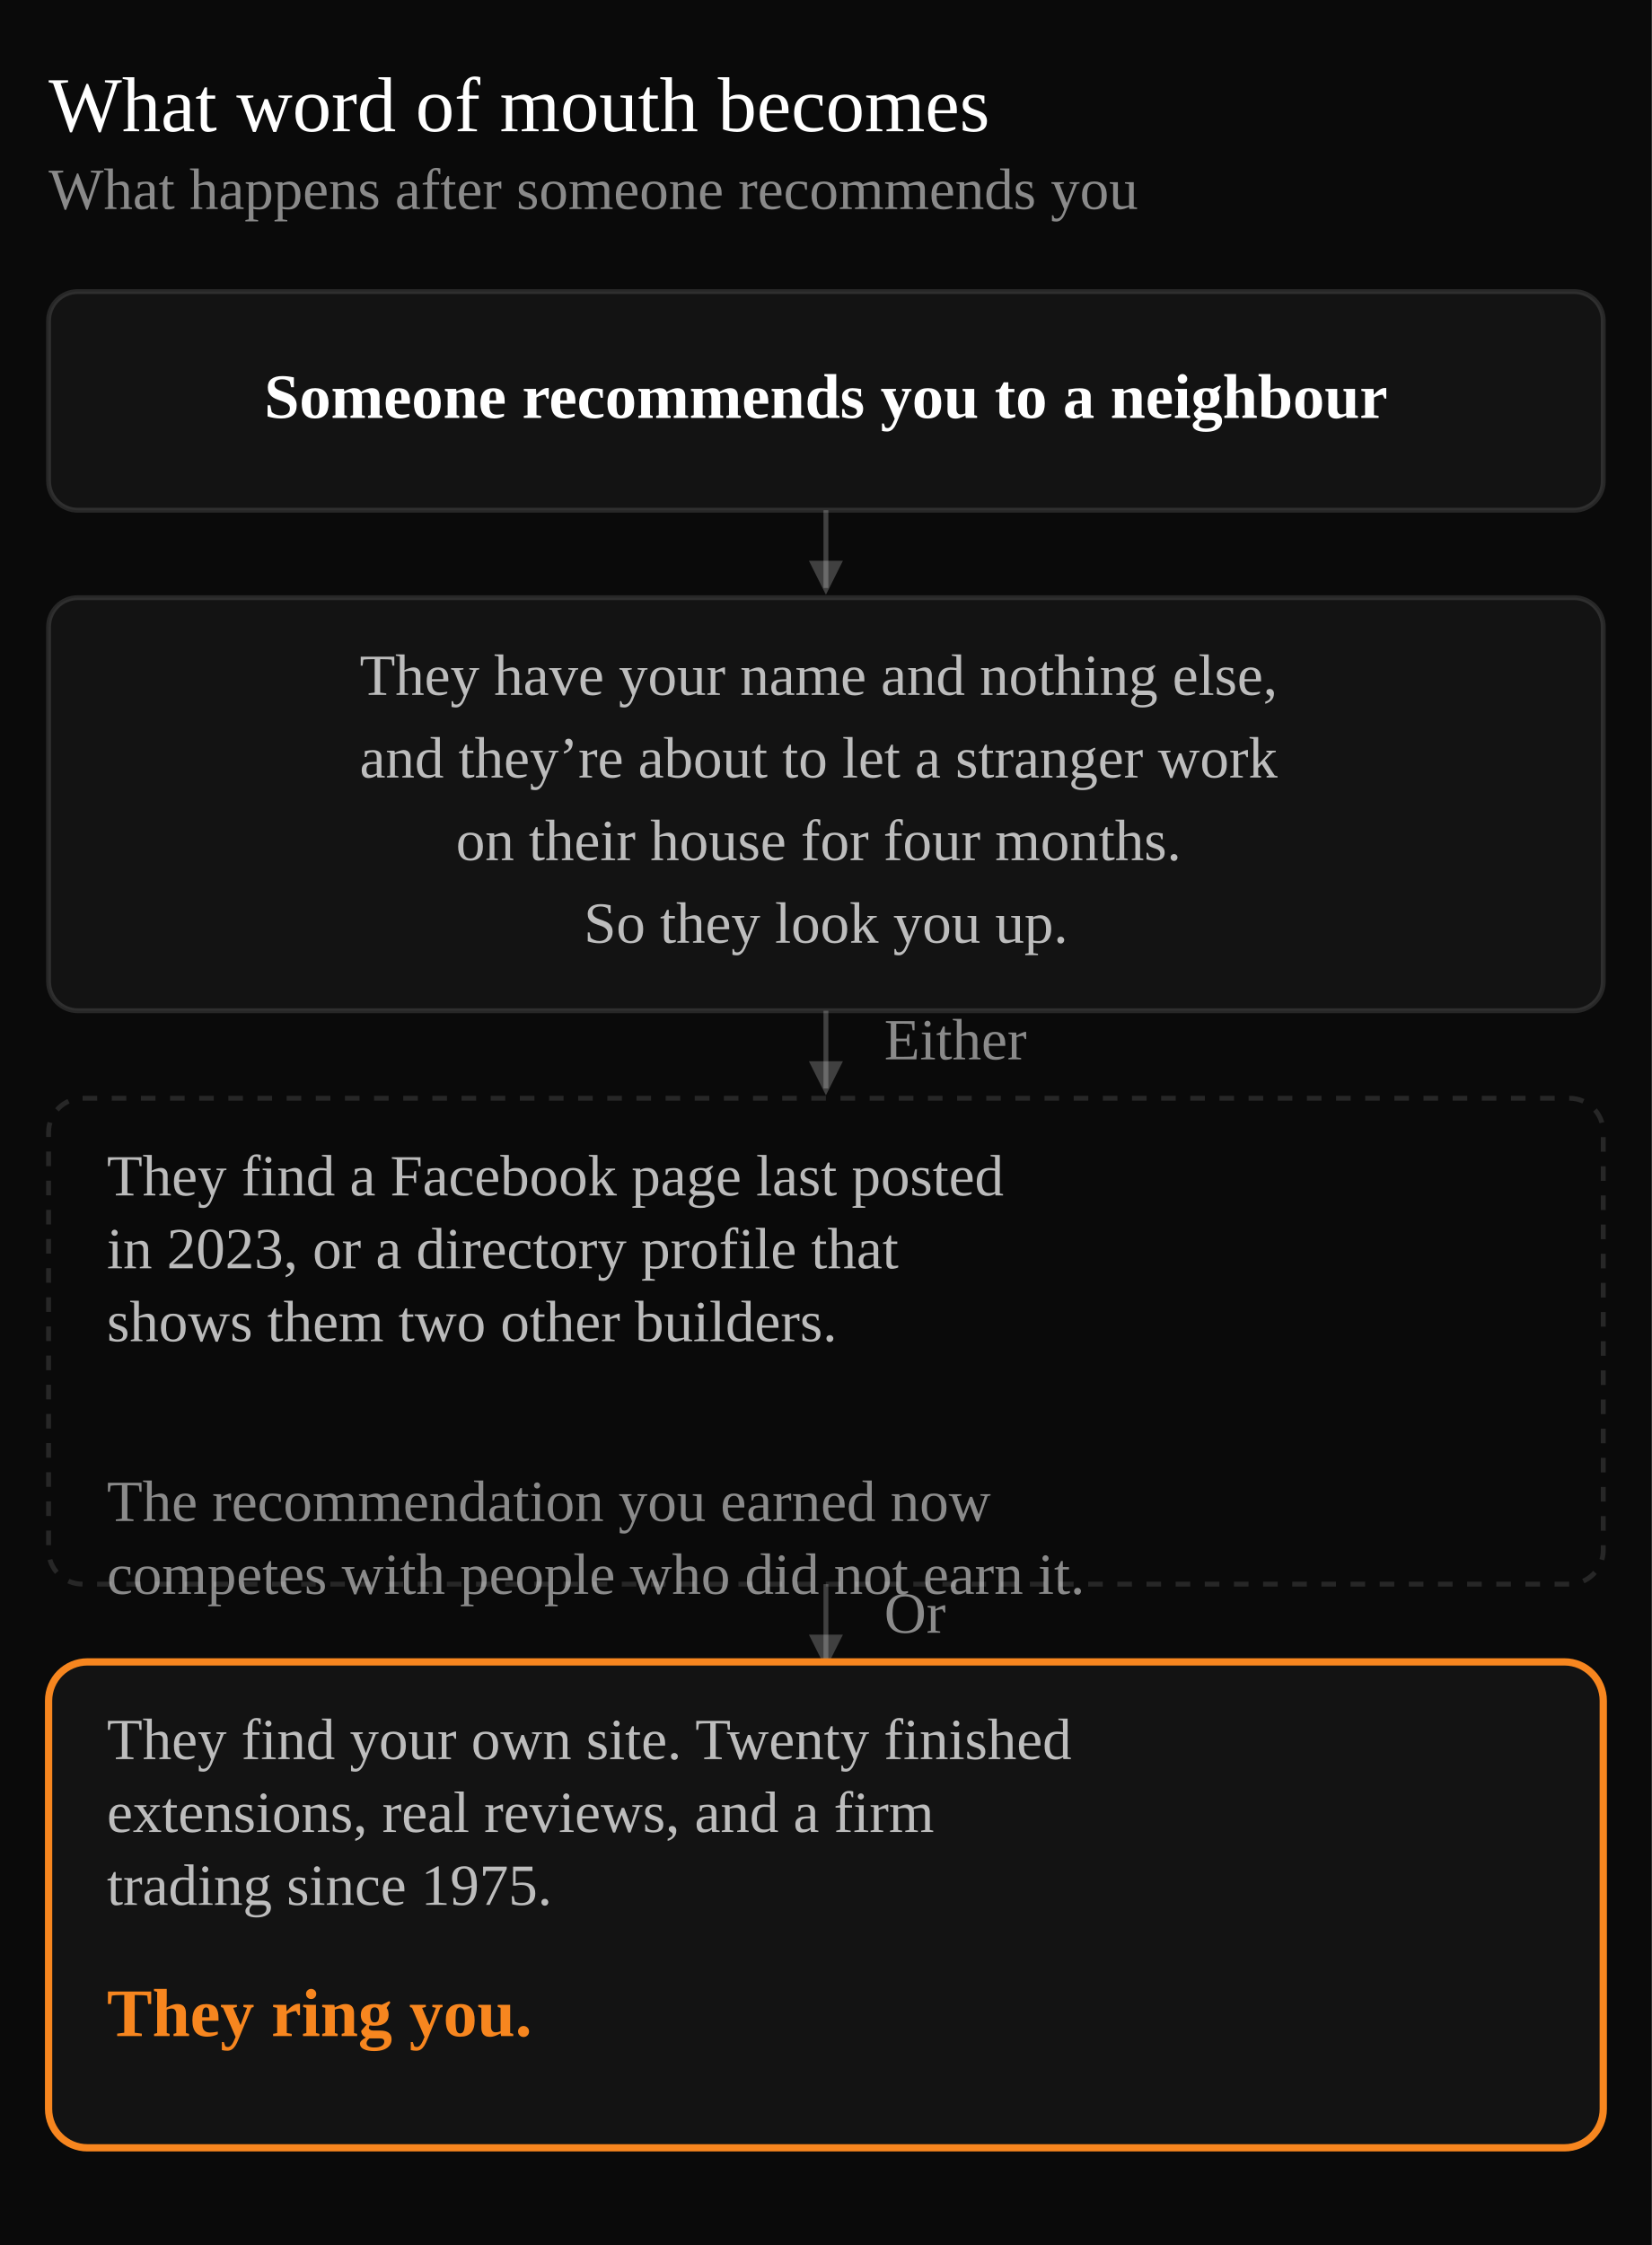
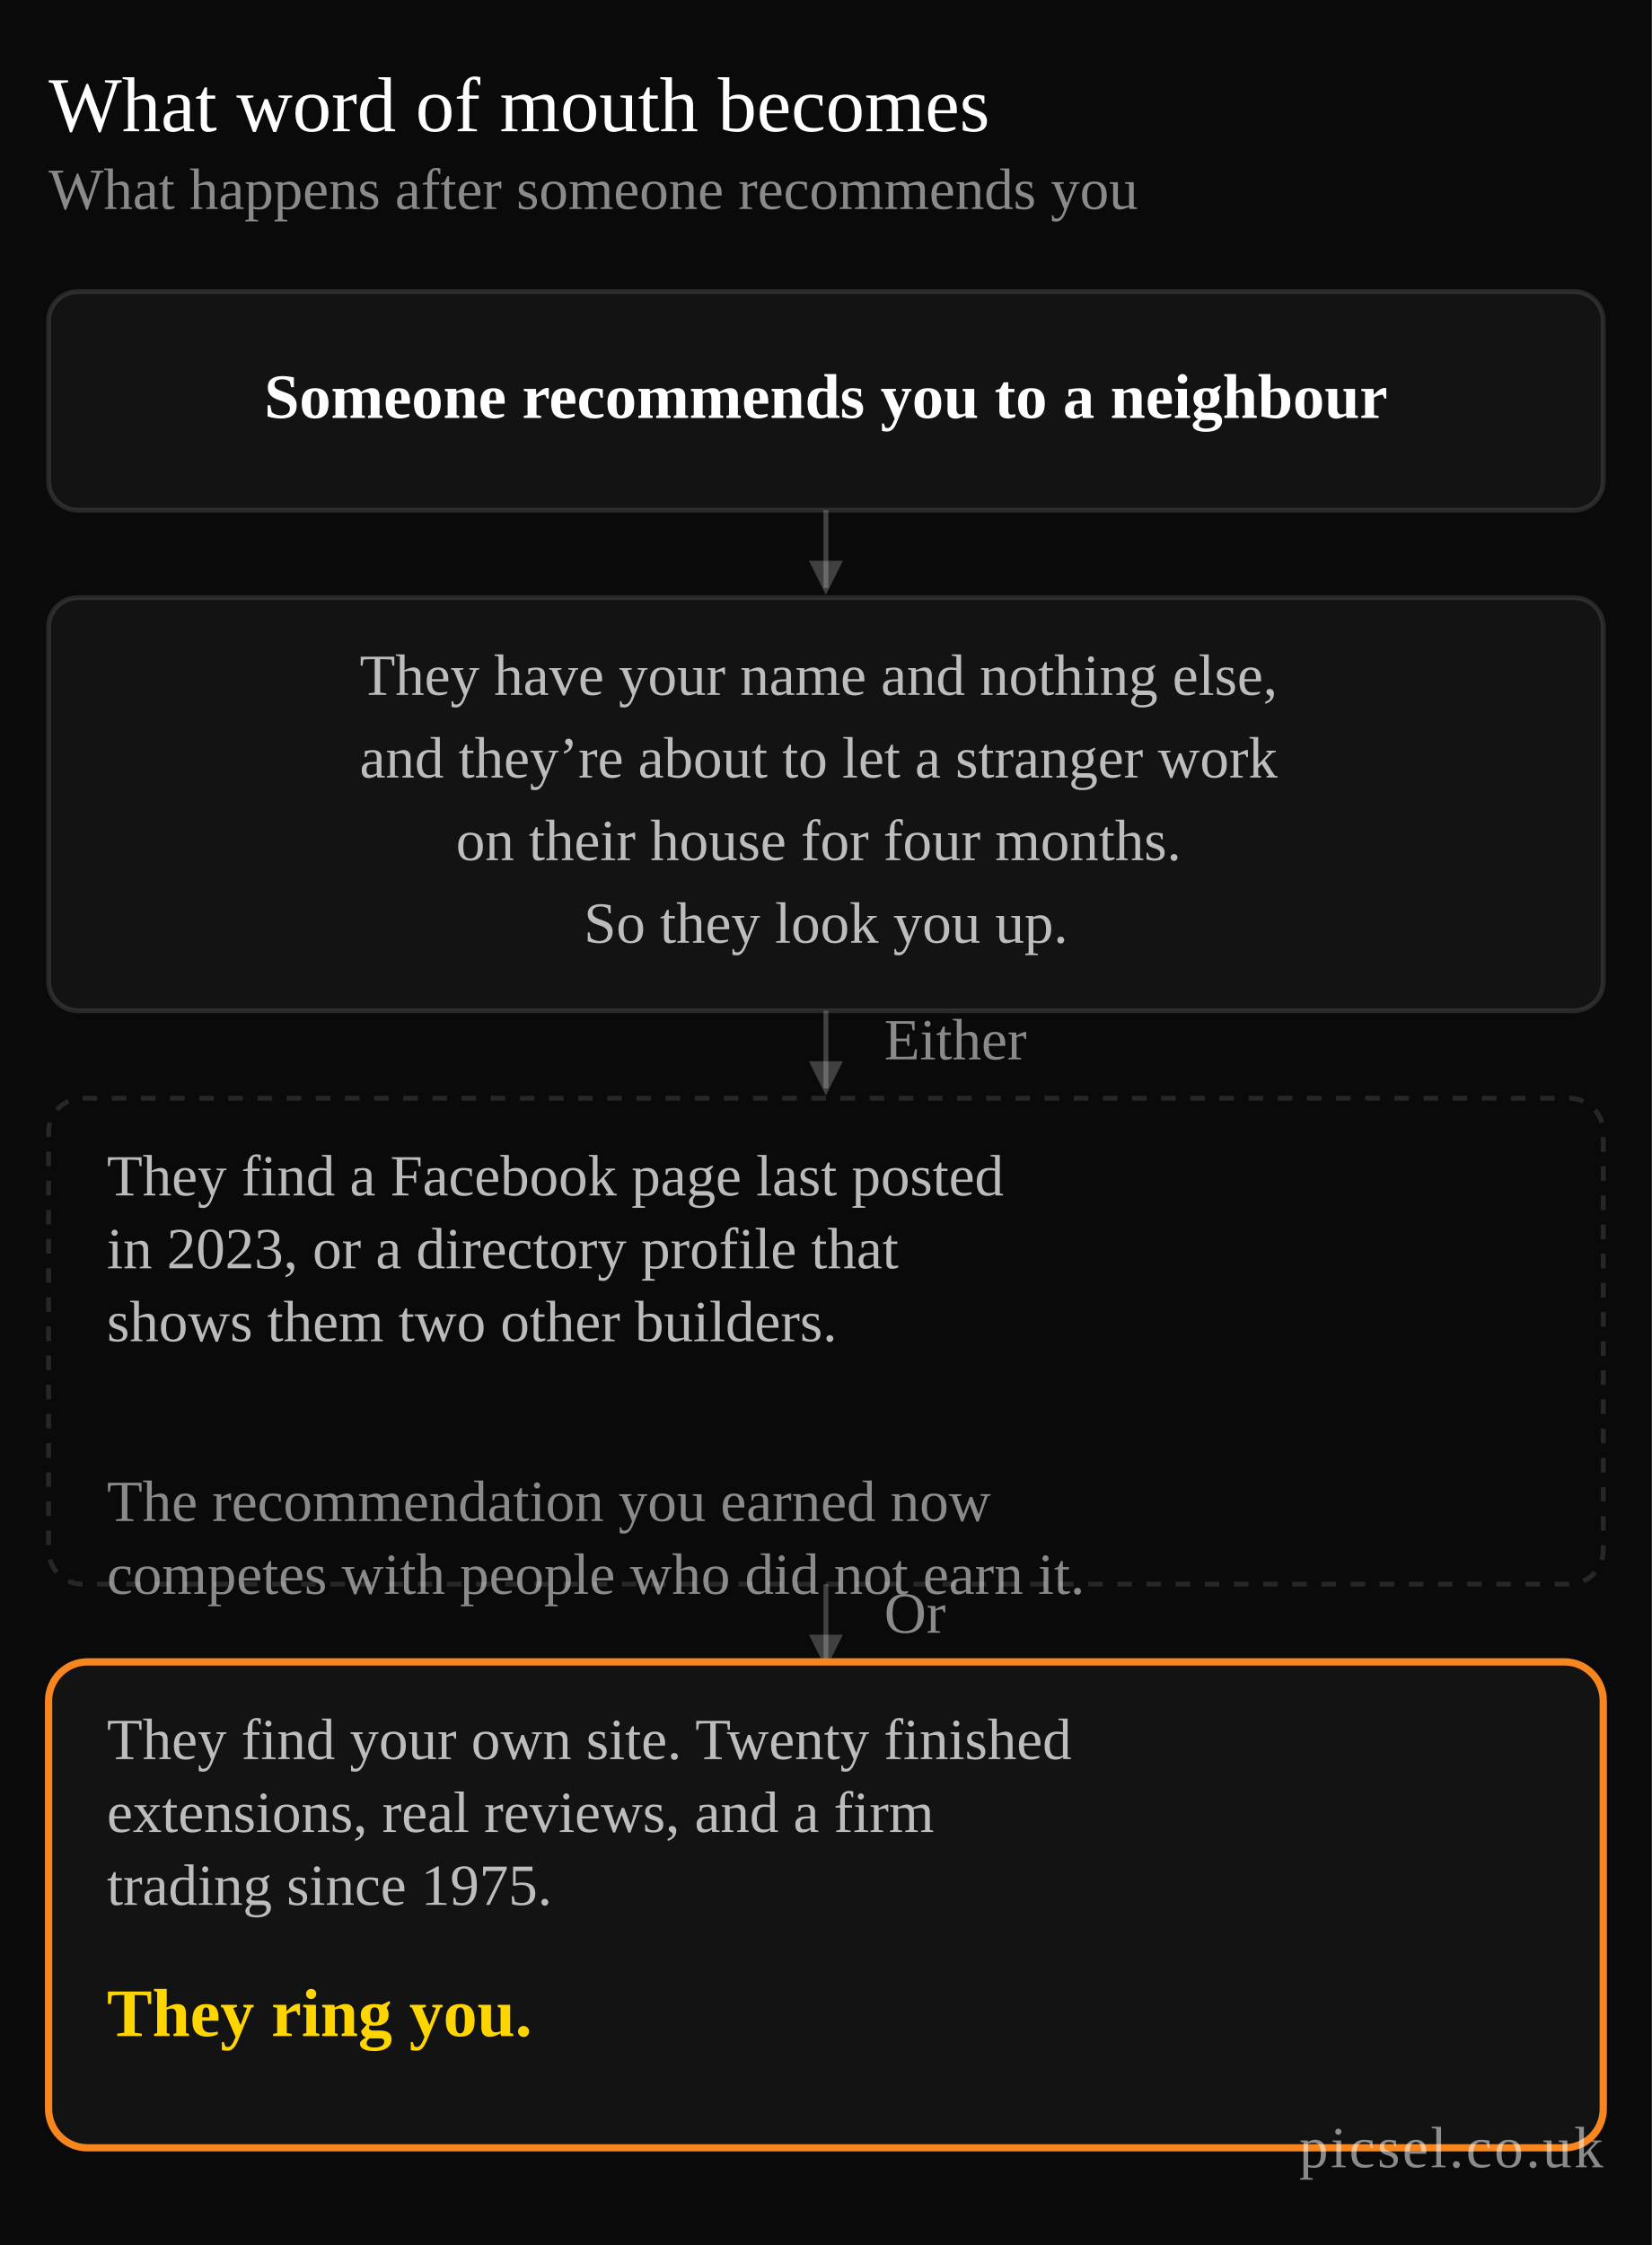
<svg xmlns="http://www.w3.org/2000/svg" viewBox="0 0 680 924" role="img" aria-labelledby="womTitle womDesc" font-family="var(--font-body, 'Lexend', ui-sans-serif, system-ui, sans-serif)">
  <rect width="680" height="924" fill="var(--bg, #0a0a0a)" />
  <defs>
    <marker id="arw" viewBox="0 0 10 10" refX="8" refY="5" markerWidth="7" markerHeight="7" orient="auto">
      <path d="M0 0 L10 5 L0 10 z" fill="var(--line-strong, rgba(255,255,255,0.22))" />
    </marker>
  </defs>
  <text x="20" y="54" fill="var(--ink, #ffffff)" font-size="32" font-weight="500">What word of mouth becomes</text>
  <text x="20" y="86" fill="var(--ink-faint, rgba(255,255,255,0.52))" font-size="24">What happens after someone recommends you</text>
  <rect x="20" y="120" width="640" height="90" rx="12" fill="var(--bg-raised, #131313)" stroke="var(--line, rgba(255,255,255,0.12))" stroke-width="2" />
  <text x="340" y="172" fill="var(--ink, #ffffff)" font-size="26" font-weight="600" text-anchor="middle">Someone recommends you to a neighbour</text>
  <line x1="340" y1="210" x2="340" y2="242" stroke="var(--line-strong, rgba(255,255,255,0.22))" stroke-width="2" marker-end="url(#arw)" />
  <rect x="20" y="246" width="640" height="170" rx="12" fill="var(--bg-raised, #131313)" stroke="var(--line, rgba(255,255,255,0.12))" stroke-width="2" />
  <text x="340" y="286" fill="var(--ink-muted, rgba(255,255,255,0.72))" font-size="24" text-anchor="middle">
    <tspan x="340" dy="0">They have your name and nothing else,</tspan>
    <tspan x="340" dy="34">and they’re about to let a stranger work</tspan>
    <tspan x="340" dy="34">on their house for four months.</tspan>
    <tspan x="340" dy="34">So they look you up.</tspan>
  </text>
  <line x1="340" y1="416" x2="340" y2="448" stroke="var(--line-strong, rgba(255,255,255,0.22))" stroke-width="2" marker-end="url(#arw)" />
  <text x="364" y="436" fill="var(--ink-faint, rgba(255,255,255,0.52))" font-size="24">Either</text>
  <rect x="20" y="452" width="640" height="200" rx="14" fill="none" stroke="var(--line, rgba(255,255,255,0.12))" stroke-width="2" stroke-dasharray="6 6" />
  <text x="44" y="492" fill="var(--ink-muted, rgba(255,255,255,0.72))" font-size="24">
    <tspan x="44" dy="0">They find a Facebook page last posted</tspan>
    <tspan x="44" dy="30">in 2023, or a directory profile that</tspan>
    <tspan x="44" dy="30">shows them two other builders.</tspan>
  </text>
  <text x="44" y="626" fill="var(--ink-faint, rgba(255,255,255,0.52))" font-size="24">
    <tspan x="44" dy="0">The recommendation you earned now</tspan>
    <tspan x="44" dy="30">competes with people who did not earn it.</tspan>
  </text>
  <line x1="340" y1="652" x2="340" y2="684" stroke="var(--line-strong, rgba(255,255,255,0.22))" stroke-width="2" marker-end="url(#arw)" />
  <text x="364" y="672" fill="var(--ink-faint, rgba(255,255,255,0.52))" font-size="24">Or</text>
-   <rect x="20" y="684" width="640" height="200" rx="16" fill="var(--bg-raised, #131313)" stroke="var(--accent, #f7861f)" stroke-width="3" />
+   <rect x="20" y="684" width="640" height="200" rx="16" fill="var(--bg-raised, #131313)" stroke="var(--chart-accent, #f7861f)" stroke-width="3" />
  <text x="44" y="724" fill="var(--ink-muted, rgba(255,255,255,0.72))" font-size="24">
    <tspan x="44" dy="0">They find your own site. Twenty finished</tspan>
    <tspan x="44" dy="30">extensions, real reviews, and a firm</tspan>
    <tspan x="44" dy="30">trading since 1975.</tspan>
  </text>
-   <text x="44" y="838" fill="var(--accent, #f7861f)" font-size="28" font-weight="600">They ring you.</text>
+   <text x="44" y="838" fill="var(--chart-emphasis, #ffd500)" font-size="28" font-weight="600">They ring you.</text>
+   <text x="660" y="892" fill="var(--ink-faint, rgba(255,255,255,0.52))" font-size="24" text-anchor="end" letter-spacing="0.04em">picsel.co.uk</text>
</svg>
